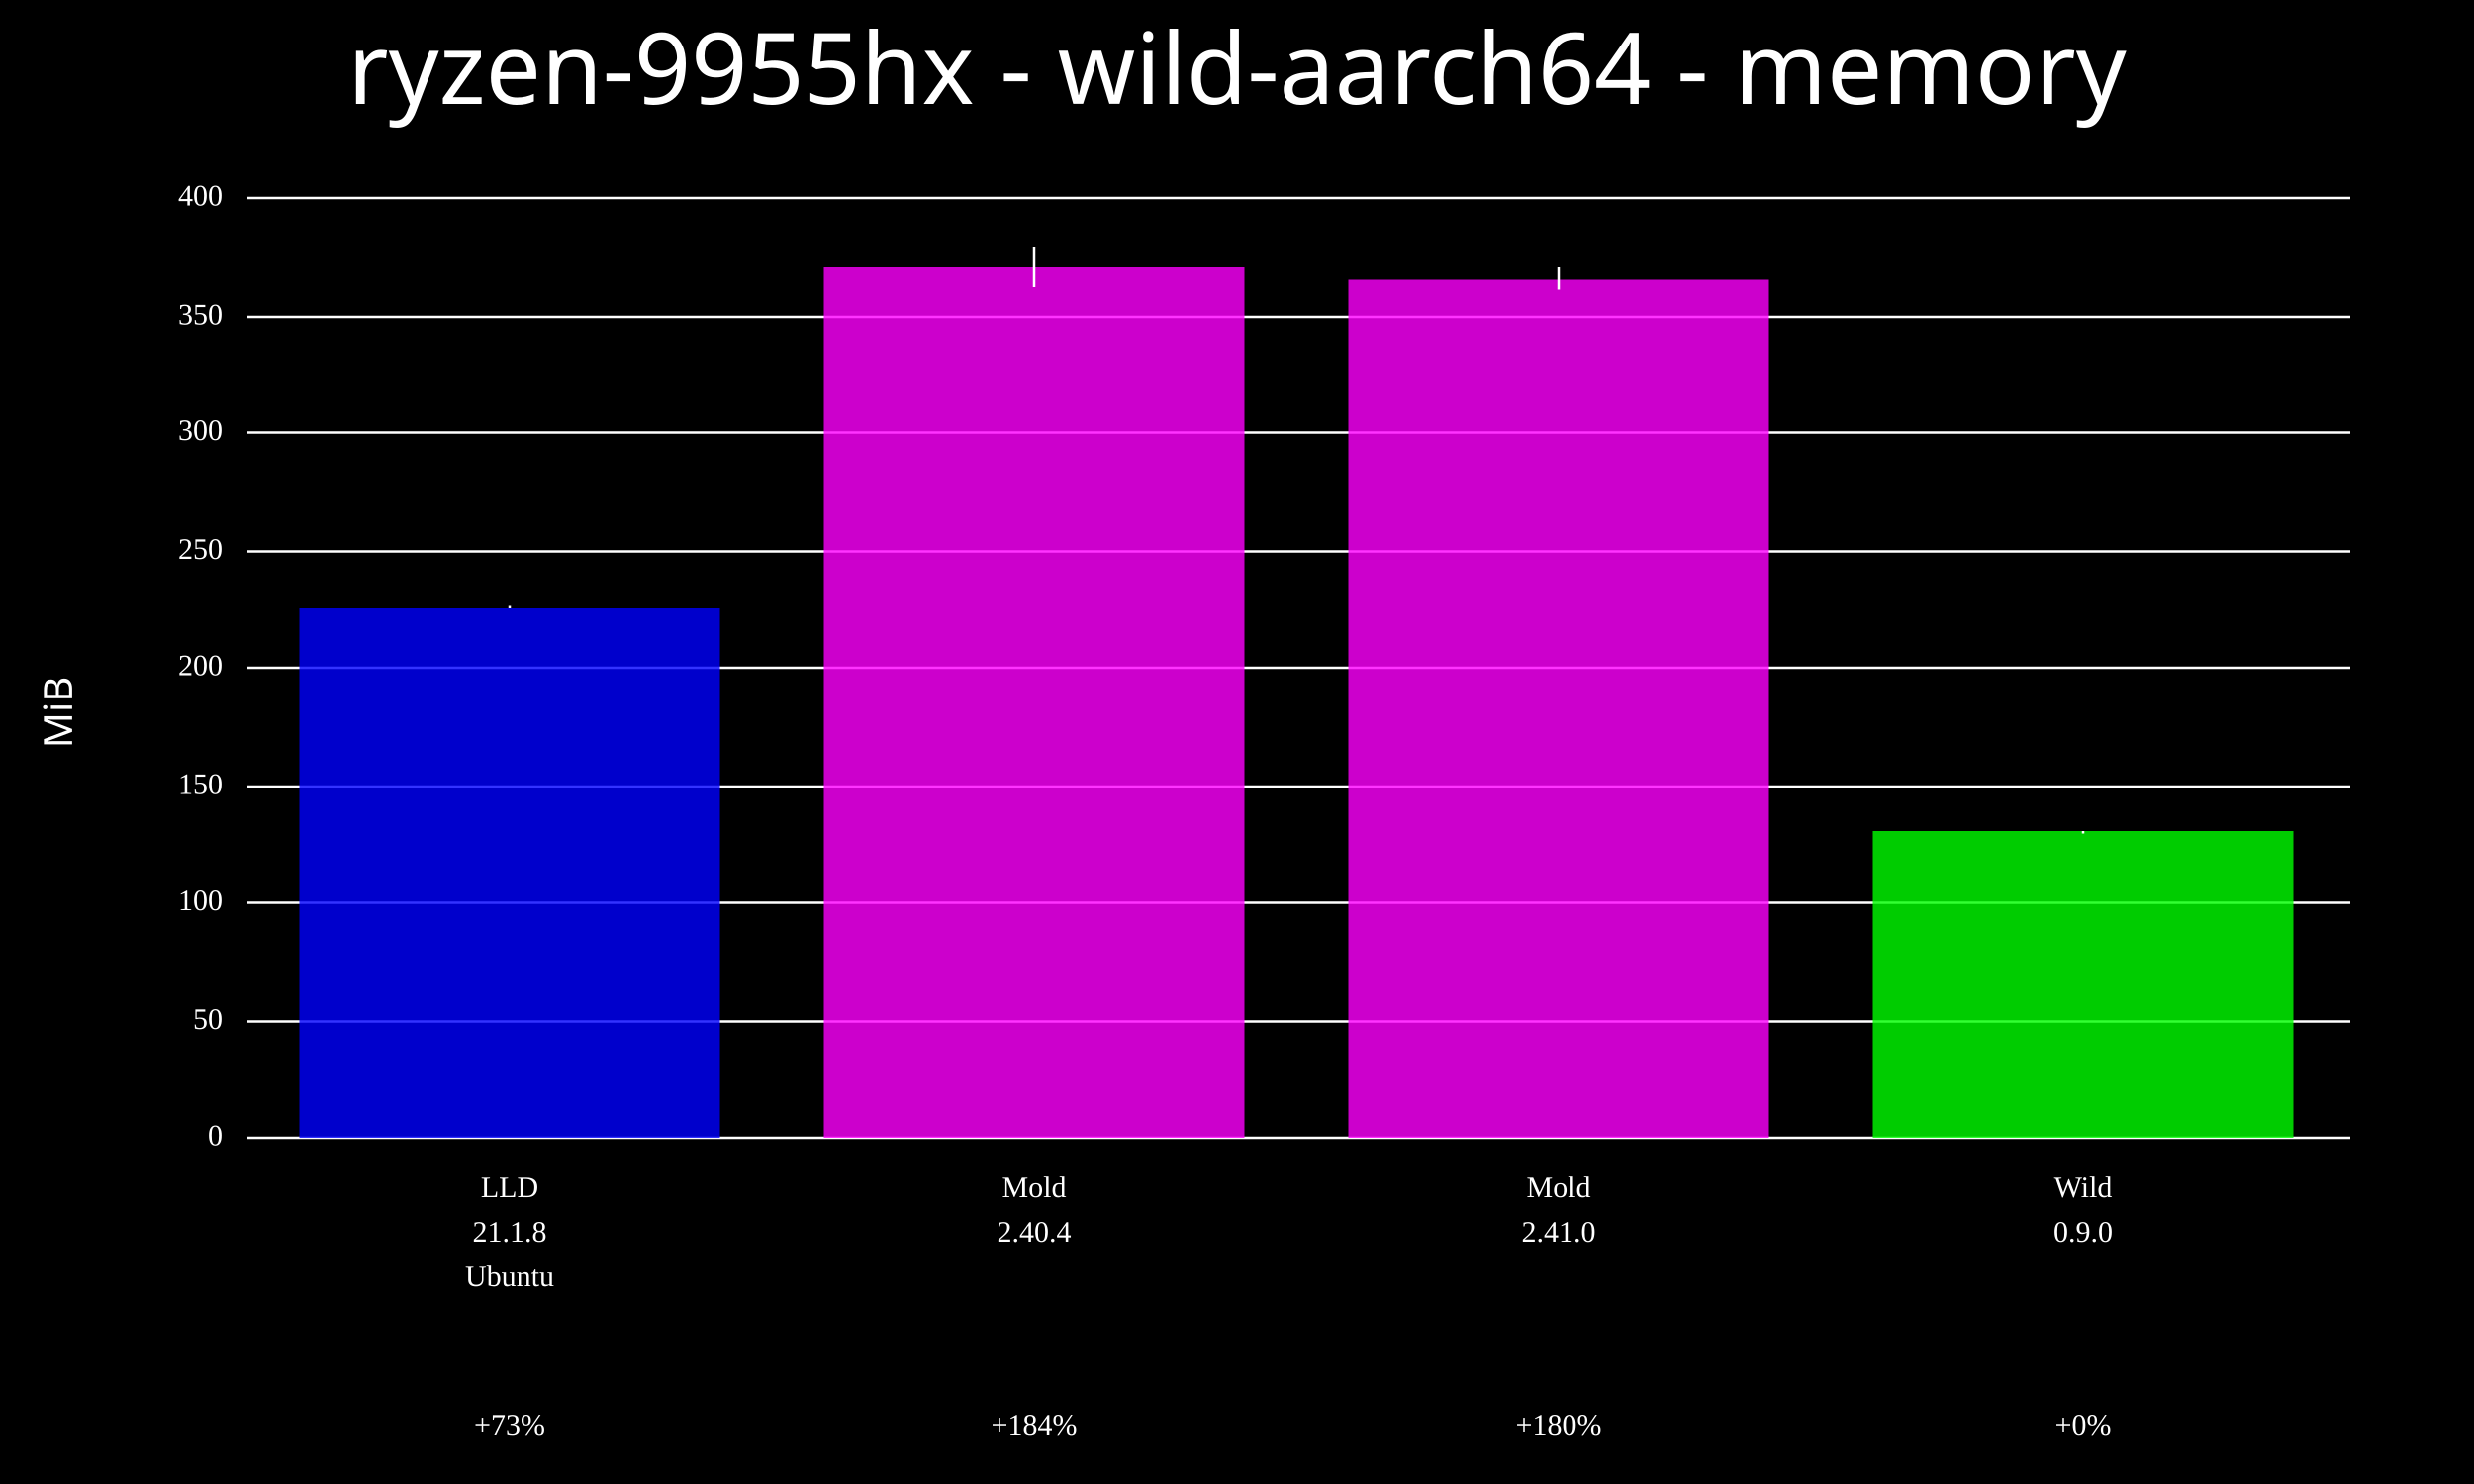
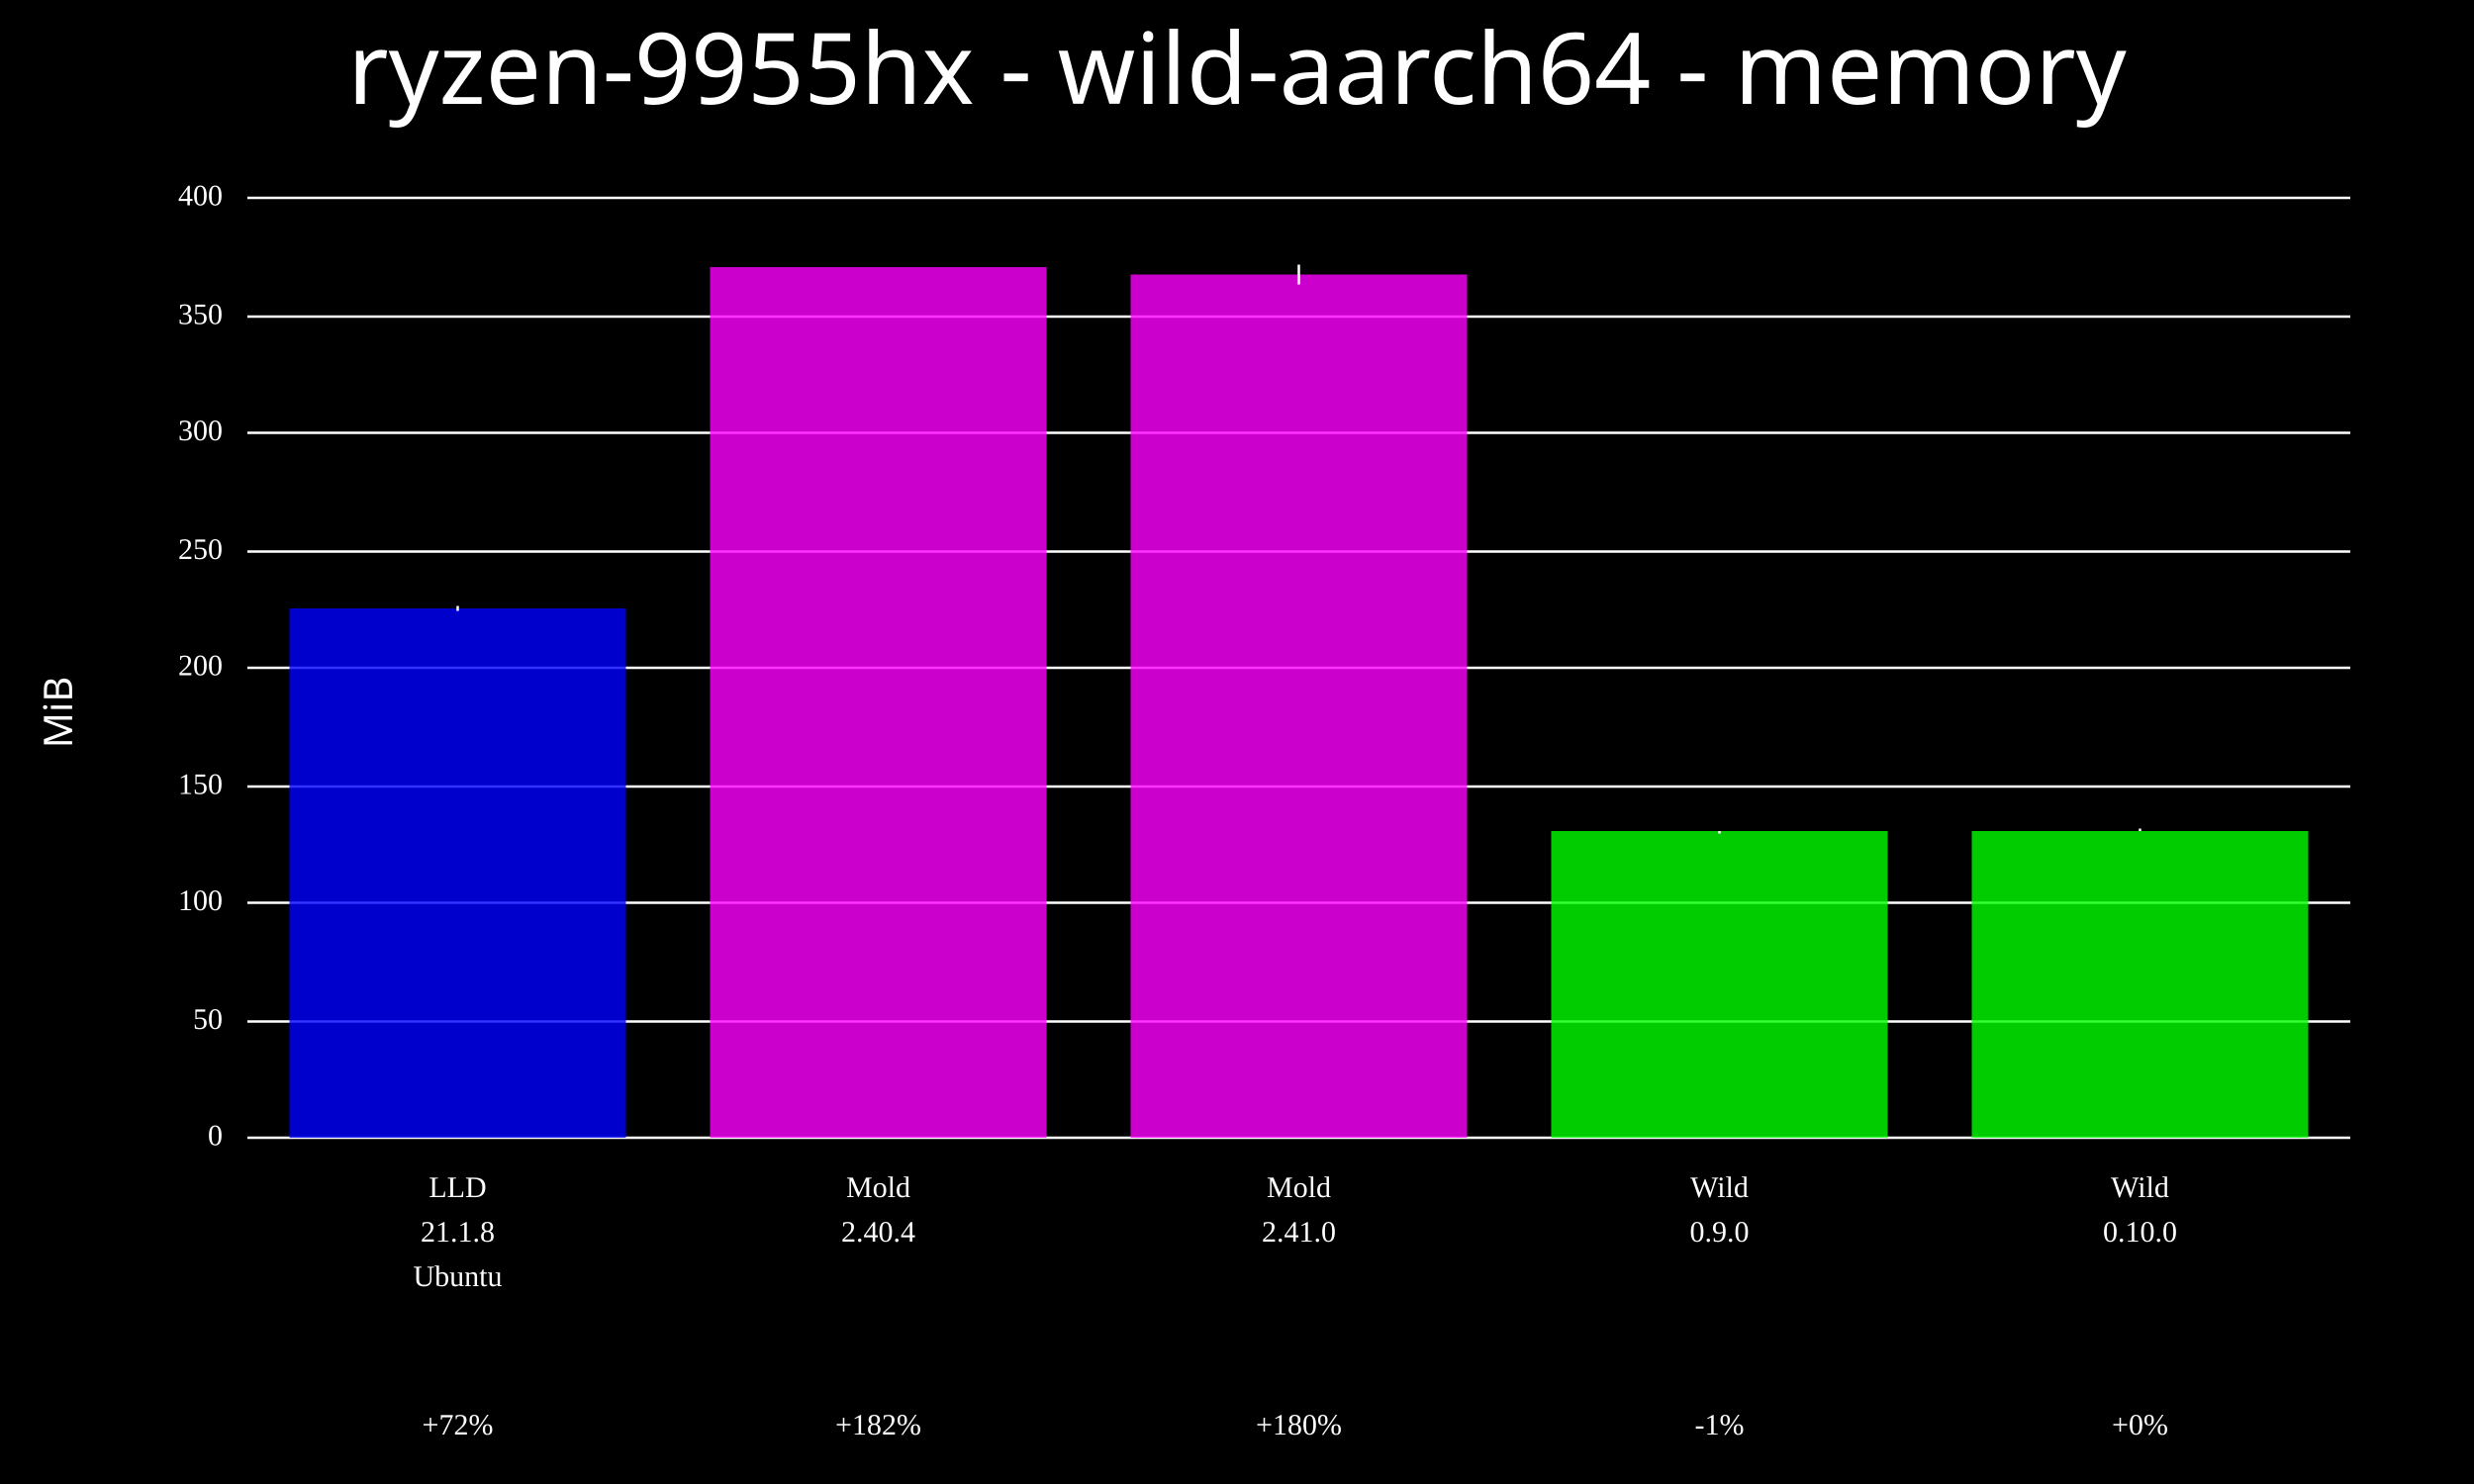
<svg xmlns="http://www.w3.org/2000/svg" width="1000" height="600" viewBox="0 0 1000 600">
  <rect x="0" y="0" width="1000" height="600" fill="#000000" />
  <text x="500" y="10" dy="0.8em" text-anchor="middle" font-family="sans-serif" font-size="40" fill="#FFFFFF">
ryzen-9955hx - wild-aarch64 - memory</text>
  <text x="5" y="300" dy="0.76em" text-anchor="middle" font-family="sans-serif" font-size="16" fill="#FFFFFF" transform="rotate(270, 5, 288)">MiB</text>
  <line x1="100" y1="460" x2="950" y2="460" stroke="#FFFFFF" />
  <text x="90" y="460" dy="0.5ex" text-anchor="end" fill="#FFFFFF">0</text>
  <line x1="100" y1="413" x2="950" y2="413" stroke="#FFFFFF" />
  <text x="90" y="413" dy="0.5ex" text-anchor="end" fill="#FFFFFF">50</text>
  <line x1="100" y1="365" x2="950" y2="365" stroke="#FFFFFF" />
  <text x="90" y="365" dy="0.5ex" text-anchor="end" fill="#FFFFFF">100</text>
  <line x1="100" y1="318" x2="950" y2="318" stroke="#FFFFFF" />
  <text x="90" y="318" dy="0.5ex" text-anchor="end" fill="#FFFFFF">150</text>
  <line x1="100" y1="270" x2="950" y2="270" stroke="#FFFFFF" />
  <text x="90" y="270" dy="0.5ex" text-anchor="end" fill="#FFFFFF">200</text>
  <line x1="100" y1="223" x2="950" y2="223" stroke="#FFFFFF" />
  <text x="90" y="223" dy="0.5ex" text-anchor="end" fill="#FFFFFF">250</text>
  <line x1="100" y1="175" x2="950" y2="175" stroke="#FFFFFF" />
  <text x="90" y="175" dy="0.5ex" text-anchor="end" fill="#FFFFFF">300</text>
  <line x1="100" y1="128" x2="950" y2="128" stroke="#FFFFFF" />
  <text x="90" y="128" dy="0.5ex" text-anchor="end" fill="#FFFFFF">350</text>
  <line x1="100" y1="80" x2="950" y2="80" stroke="#FFFFFF" />
  <text x="90" y="80" dy="0.5ex" text-anchor="end" fill="#FFFFFF">400</text>
-   <rect fill="#0000FF" opacity="0.8" x="121" y="246" width="170" height="214" />
-   <line stroke="#FFFFFF" x1="206" y1="245" x2="206" y2="246" />
-   <text x="206" y="484" fill="#FFFFFF" text-anchor="middle">LLD</text>
-   <text x="206" y="502" fill="#FFFFFF" text-anchor="middle">21.1.8</text>
-   <text x="206" y="520" fill="#FFFFFF" text-anchor="middle">Ubuntu</text>
-   <text x="206" y="580" fill="#FFFFFF" text-anchor="middle">+73%</text>
-   <rect fill="#FF00FF" opacity="0.8" x="333" y="108" width="170" height="352" />
-   <line stroke="#FFFFFF" x1="418" y1="100" x2="418" y2="116" />
-   <text x="418" y="484" fill="#FFFFFF" text-anchor="middle">Mold</text>
-   <text x="418" y="502" fill="#FFFFFF" text-anchor="middle">2.40.4</text>
-   <text x="418" y="580" fill="#FFFFFF" text-anchor="middle">+184%</text>
-   <rect fill="#FF00FF" opacity="0.8" x="545" y="113" width="170" height="347" />
-   <line stroke="#FFFFFF" x1="630" y1="108" x2="630" y2="117" />
-   <text x="630" y="484" fill="#FFFFFF" text-anchor="middle">Mold</text>
-   <text x="630" y="502" fill="#FFFFFF" text-anchor="middle">2.41.0</text>
-   <text x="630" y="580" fill="#FFFFFF" text-anchor="middle">+180%</text>
-   <rect fill="#00FF00" opacity="0.8" x="757" y="336" width="170" height="124" />
-   <line stroke="#FFFFFF" x1="842" y1="336" x2="842" y2="337" />
-   <text x="842" y="484" fill="#FFFFFF" text-anchor="middle">Wild</text>
-   <text x="842" y="502" fill="#FFFFFF" text-anchor="middle">0.9.0</text>
-   <text x="842" y="580" fill="#FFFFFF" text-anchor="middle">+0%</text>
+   <rect fill="#0000FF" opacity="0.8" x="117" y="246" width="136" height="214" />
+   <line stroke="#FFFFFF" x1="185" y1="245" x2="185" y2="247" />
+   <text x="185" y="484" fill="#FFFFFF" text-anchor="middle">LLD</text>
+   <text x="185" y="502" fill="#FFFFFF" text-anchor="middle">21.1.8</text>
+   <text x="185" y="520" fill="#FFFFFF" text-anchor="middle">Ubuntu</text>
+   <text x="185" y="580" fill="#FFFFFF" text-anchor="middle">+72%</text>
+   <rect fill="#FF00FF" opacity="0.8" x="287" y="108" width="136" height="352" />
+   <line stroke="#FFFFFF" x1="355" y1="108" x2="355" y2="108" />
+   <text x="355" y="484" fill="#FFFFFF" text-anchor="middle">Mold</text>
+   <text x="355" y="502" fill="#FFFFFF" text-anchor="middle">2.40.4</text>
+   <text x="355" y="580" fill="#FFFFFF" text-anchor="middle">+182%</text>
+   <rect fill="#FF00FF" opacity="0.8" x="457" y="111" width="136" height="349" />
+   <line stroke="#FFFFFF" x1="525" y1="107" x2="525" y2="115" />
+   <text x="525" y="484" fill="#FFFFFF" text-anchor="middle">Mold</text>
+   <text x="525" y="502" fill="#FFFFFF" text-anchor="middle">2.41.0</text>
+   <text x="525" y="580" fill="#FFFFFF" text-anchor="middle">+180%</text>
+   <rect fill="#00FF00" opacity="0.8" x="627" y="336" width="136" height="124" />
+   <line stroke="#FFFFFF" x1="695" y1="336" x2="695" y2="337" />
+   <text x="695" y="484" fill="#FFFFFF" text-anchor="middle">Wild</text>
+   <text x="695" y="502" fill="#FFFFFF" text-anchor="middle">0.9.0</text>
+   <text x="695" y="580" fill="#FFFFFF" text-anchor="middle">-1%</text>
+   <rect fill="#00FF00" opacity="0.8" x="797" y="336" width="136" height="124" />
+   <line stroke="#FFFFFF" x1="865" y1="335" x2="865" y2="336" />
+   <text x="865" y="484" fill="#FFFFFF" text-anchor="middle">Wild</text>
+   <text x="865" y="502" fill="#FFFFFF" text-anchor="middle">0.10.0</text>
+   <text x="865" y="580" fill="#FFFFFF" text-anchor="middle">+0%</text>
</svg>
